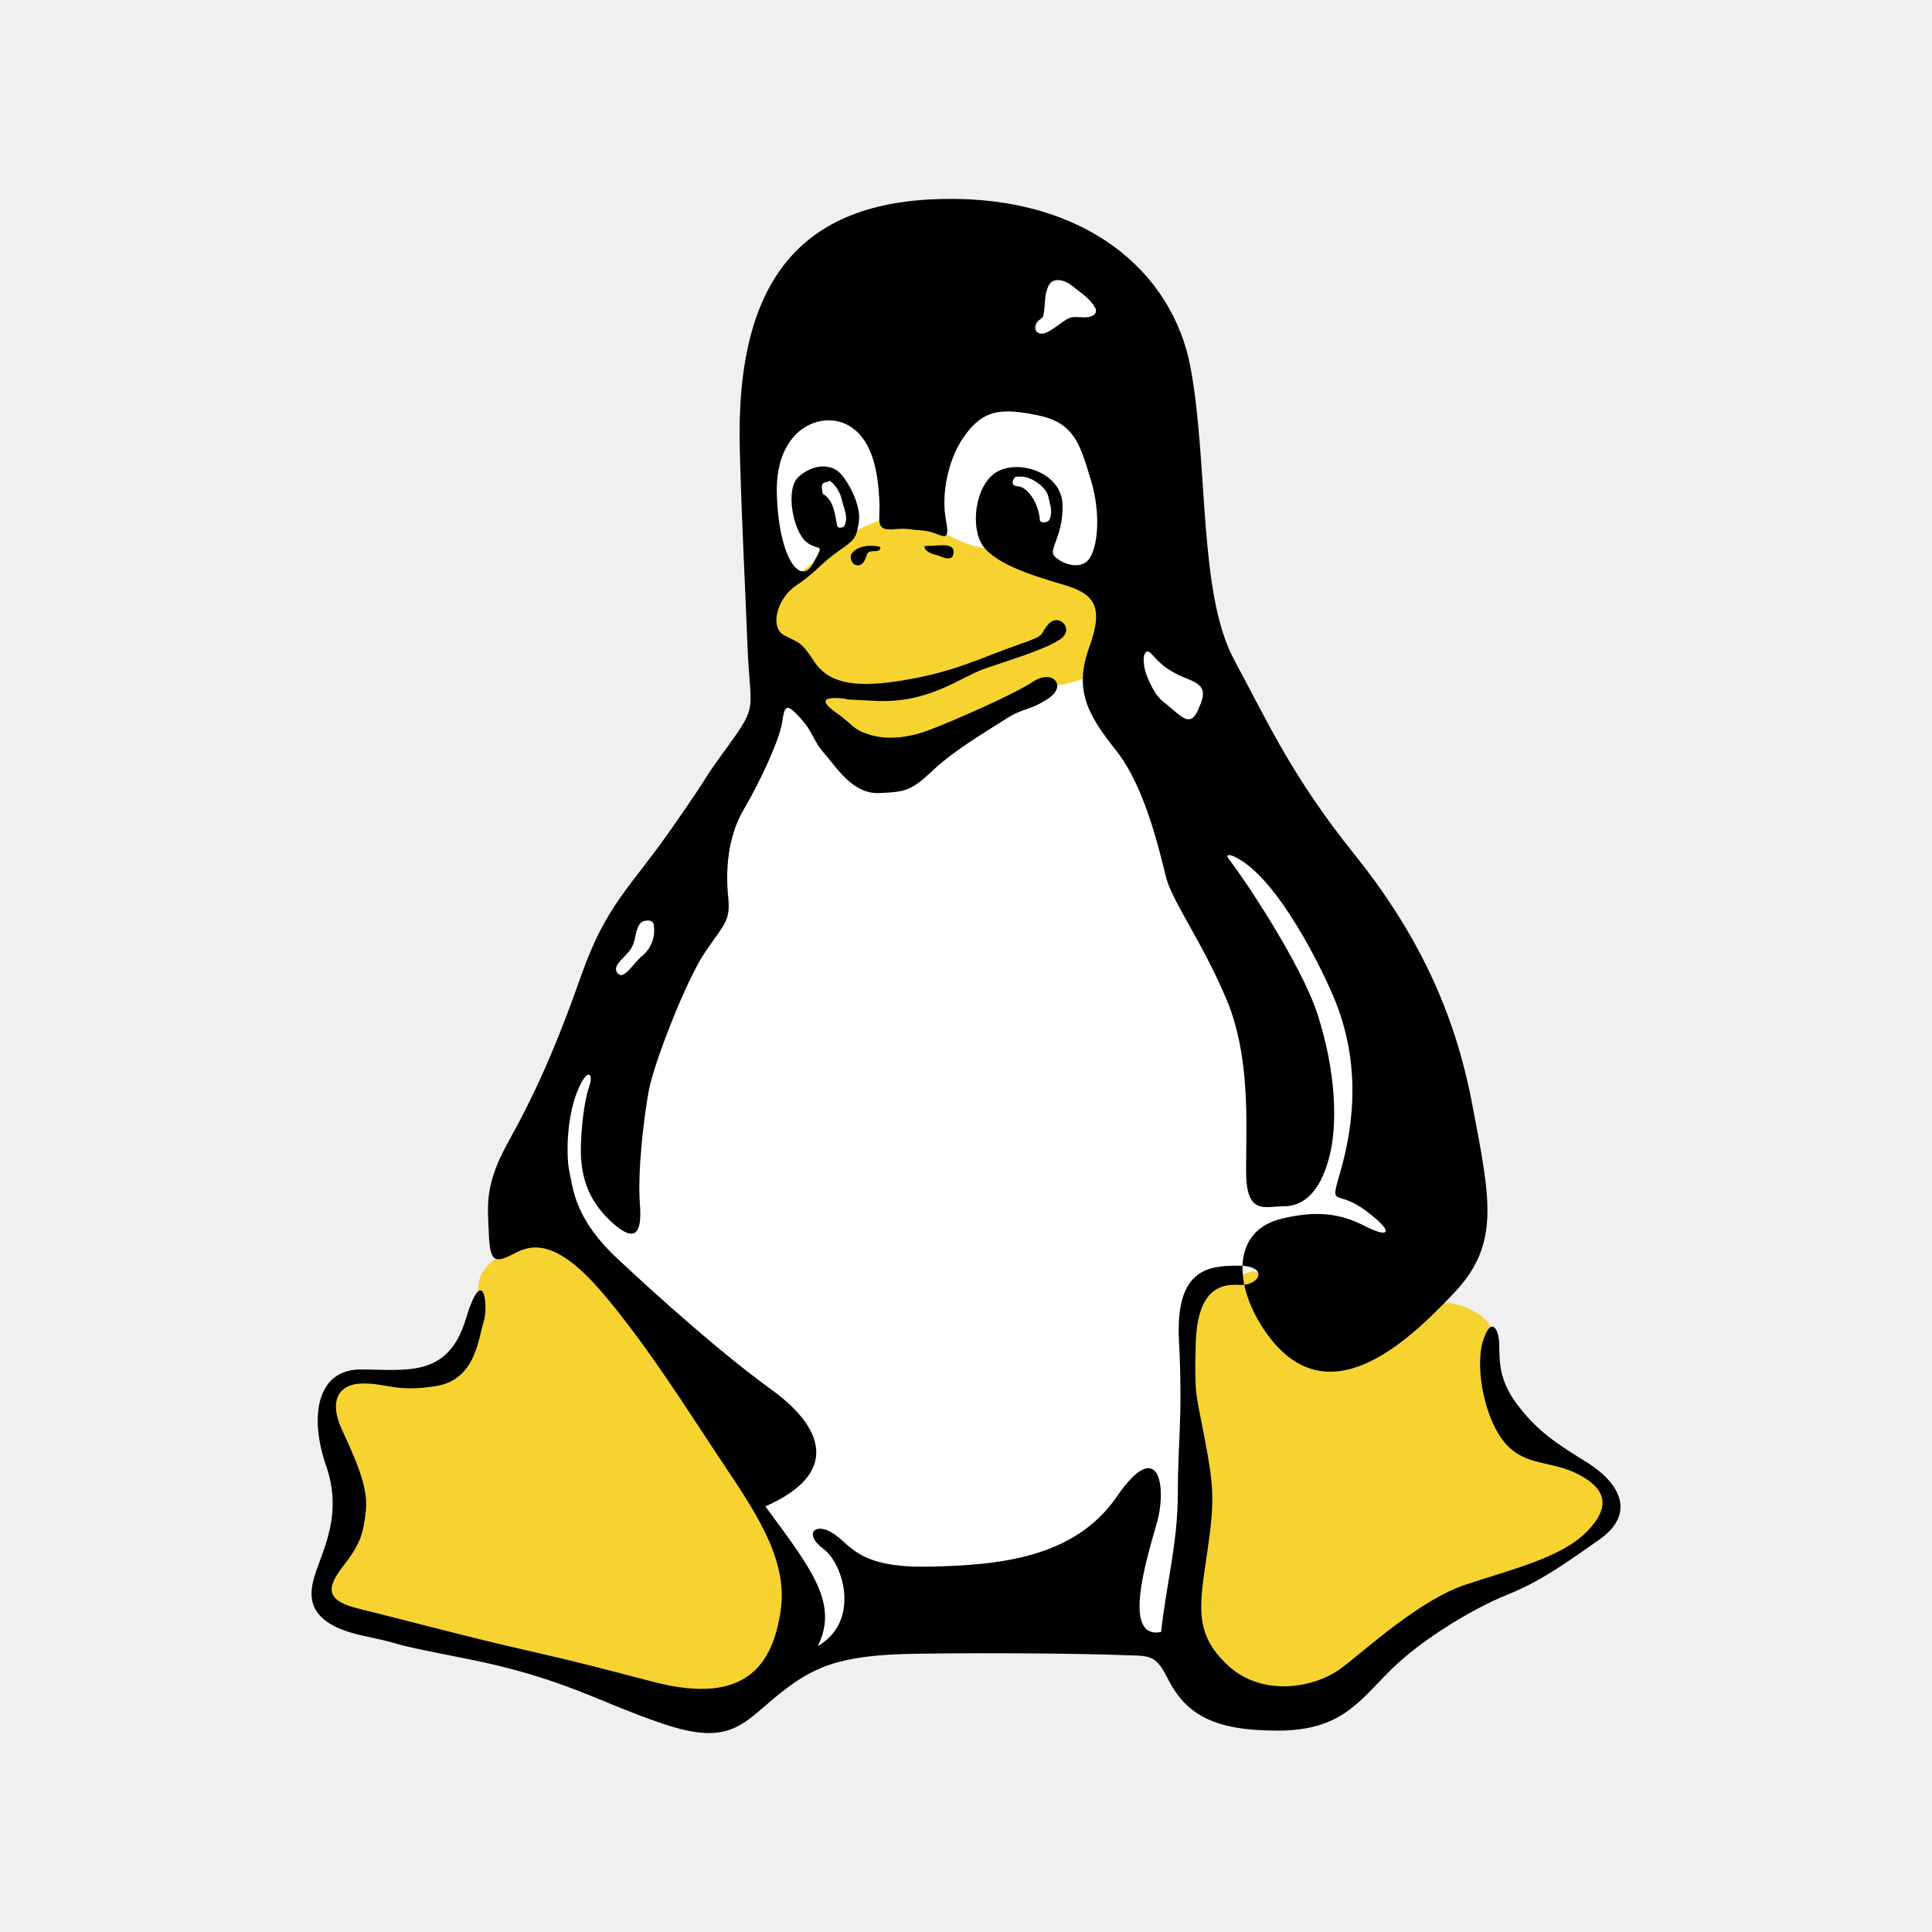
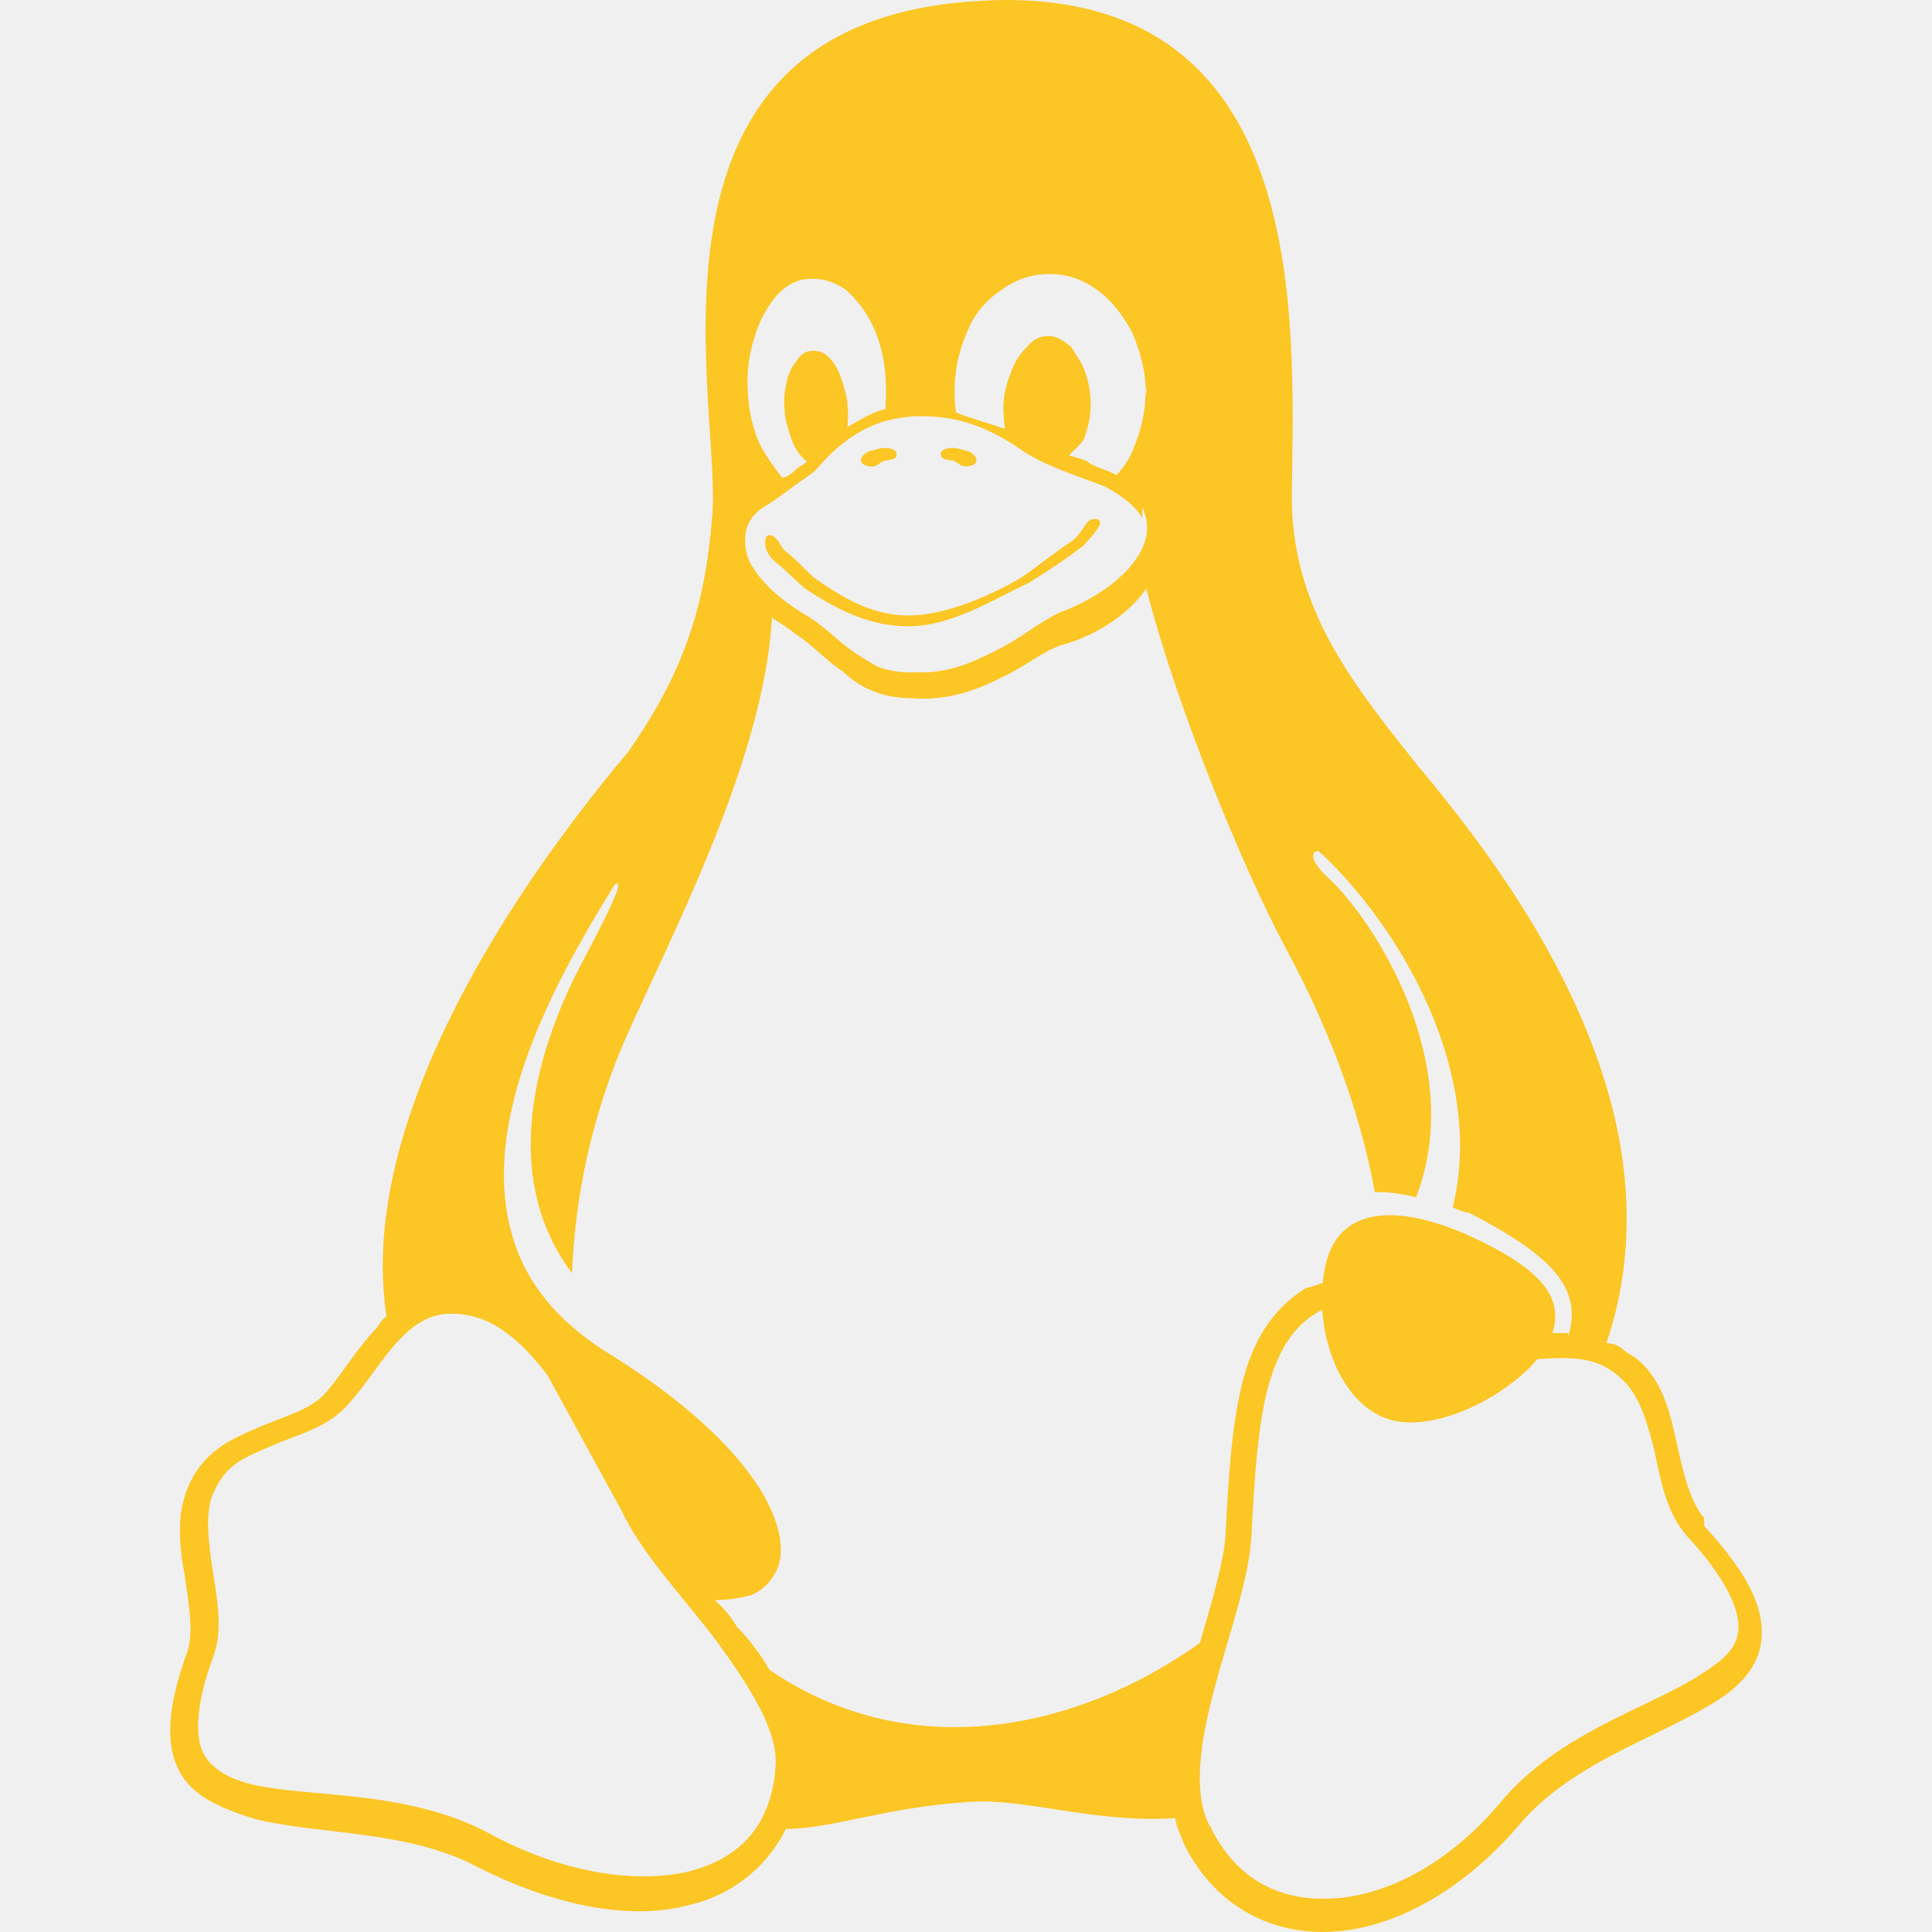
- <svg xmlns="http://www.w3.org/2000/svg" width="2500" height="2500" viewBox="0 0 192.756 192.756">
-   <g fill-rule="evenodd" clip-rule="evenodd">
-     <path fill="#fff" d="m75.988 58.383-.252-17.151 10.205-5.977 15.153-10.205 6.23-.253 6.48 6.966 3.492 23.148-4.733 8.459-19.656-.505z" />
-     <path fill="#fff" d="m55.828 107.414 5.22-14.688L71.253 80.54l5.22-10.457 2.25-3.474 37.311-5.724 7.471 11.7 20.898 50.001-7.22 8.944-18.917 31.627-4.461.989-34.596.989-24.137-26.872-3.978-22.39z" />
-     <path d="M103.598 69.346s-1.242-.253 2.232-1.01c3.492-.736 3.51-1.474 4.48-2.483.99-.99 1.496-3.24 1.496-5.724 0-2.483 1.242-9.701.988-11.68-.231-1.999-4.481-9.45-6.208-10.458-1.746-.99-21.149-2.736-21.149-2.736l-5.976 4.735-4.482 4.21 1.009 13.446s-1.261 4.23-1.009 5.956c.253 1.747 2.755 3.745 3.744 4.735.99 1.01 4.715 5.006 5.956 6.228 1.261 1.242 1.514 2.483 4.482 1.493 2.988-.99 4.734-.99 6.986-2.735 2.231-1.747 7.451-3.977 7.451-3.977z" fill="#f6d330" />
-     <path d="M92.15 48.198c.757-2 1.746-5.724 3.473-6.966 1.746-1.242 5.492-2.27 7.724-1.999 2.25.253 6.46 2.484 7.469 4.23.99 1.746.99 8.711.99 8.711l-.505 5.724-3.473-.252-7.47-2.989h-1.241s-1.242.485-4.987-1.493c-3.726-1.998-2.737-2.969-1.98-4.966zm-7.955 5.47c.117-.116.35-.271.66-.446 1.513-.834 4.811-2.056 4.811-2.056s3.22-8.188.485-11.429c-2.716-3.24-8.691-2.735-8.691-2.735s-6.46 3.726-6.228 5.22c.252 1.494.504 6.712.756 7.45.234.757 1.242 8.712 1.242 8.712l2.232-.99 3.24-2.483s.755-.486 1.493-1.242z" fill="#fff" />
-     <path d="m131.713 128.814 3.608.272c.524.04 1.047.057 1.572.077 2.677.097 5.026.505 7.529.816 1.65.195 4.385 1.242 4.58 3.318.27 3.066-.622 6.441 1.977 7.703 2.659 1.805 8.595 5.976 8.595 5.976l1.747 3.22-5.218 4.735-25.632 15.425-11.68-3.977v-9.45l.485-12.688-1.242-11.448 1.98-4.482 4.985-1.495zm-74.118-5.588c-.253-.233-4.793 1.107-5.084 1.165-2.114.31-4.792 1.765-4.792 4.075 0 1.183-.096 2.406-.64 3.473-.427.834-1.397 2.095-1.378 2.367-.33.912-.93 2.192-1.765 2.736-.97.097-5.278.486-5.278.486h-3.745l-2.231 2.715 1.746 7.238-.505 5.705-1.727 6.48 4.21 2.231 31.86 8.46 7.217-2.232 3.725-9.216-.757-3.473-3.472-6.966s-15.134-21.984-17.384-25.244z" fill="#f6d330" />
-     <path d="M73.815 45.131c-.524-17.364 6.248-25.03 20.314-25.281 14.048-.272 22.856 7.14 24.66 16.861 1.785 9.701.758 22.487 4.347 29.124 3.57 6.654 5.86 11.757 12.01 19.421 6.131 7.664 9.953 15.464 11.74 24.932 1.802 9.45 2.813 13.912-1.787 18.781-4.597 4.85-12.766 12.767-18.898 3.823-3.084-4.482-3.414-10.05 1.787-11.233 3.317-.777 5.703-.525 8.168.756 2.484 1.28 3.066.678.097-1.533-2.99-2.212-3.59-.175-2.562-3.745 1.03-3.571 2.368-9.993-.426-17.055-1.3-3.26-5.704-12.185-9.838-14.378-.369-.213-1.454-.659-.717.253 1.106 1.378 7.062 10.147 8.75 15.366 1.805 5.608 2.056 10.964 1.126 14.358-.93 3.415-2.561 4.773-4.52 4.773-1.96 0-3.745.931-3.745-3.57 0-4.52.466-11.331-1.96-17.094-2.425-5.743-5.375-9.701-6.014-12.127-.621-2.425-2.038-8.944-4.967-12.65-2.95-3.706-4.23-6.131-2.698-10.36 1.533-4.21.387-5.356-2.677-6.248-3.066-.892-7.16-2.173-8.169-4.23-1.028-2.037-.387-6.13 1.902-7.14 2.308-1.028 6.13.369 6.267 3.319.136 2.93-1.281 4.462-.891 5.102.387.64 2.424 1.67 3.453.525 1.008-1.165 1.281-4.735.252-8.053-1.03-3.318-1.533-5.627-5.24-6.384-3.705-.776-5.373-.524-7.159 1.785-1.785 2.29-2.56 5.995-2.037 8.693.504 2.677-.524 1.144-2.309 1.008-1.785-.117-1.28-.252-3.065-.117-1.786.117-1.145-1.028-1.281-2.949-.117-1.92-.369-5.878-3.066-7.411-2.678-1.533-7.276.253-7.16 6.656.136 6.383 2.309 9.448 3.59 7.14 1.28-2.29.64-1.145-.64-2.174-1.28-1.008-2.173-5.238-.776-6.5 1.416-1.28 3.066-1.28 3.977-.523.893.776 2.29 3.338 2.038 4.986-.253 1.669-.389 1.786-2.038 2.95-1.668 1.144-2.308 2.172-4.229 3.433-1.921 1.28-2.677 4.23-1.144 4.987 1.533.776 1.669.64 2.93 2.562 1.28 1.92 3.453 2.813 8.827 1.92 5.356-.892 7.567-2.172 11.623-3.59 2.95-1.009 1.92-.892 2.95-2.036 1.008-1.145 2.677.504 1.144 1.533-1.533 1.028-4.988 2.037-7.547 2.93-2.543.911-5.492 3.453-10.847 3.2-5.374-.252-1.669-.135-3.337-.252-1.65-.136-2.426.117-.64 1.397 1.804 1.281 1.668 1.669 3.201 2.173 1.533.524 3.57.524 6.015-.368 2.425-.912 8.557-3.59 10.478-4.87 1.902-1.28 3.434.388 1.533 1.668-1.92 1.28-2.445.893-4.23 2.037-1.785 1.165-5.103 3.066-7.276 5.122-2.173 2.037-2.677 2.173-5.375 2.29-2.677.136-4.346-2.677-5.49-3.958-1.145-1.28-1.03-2.037-2.426-3.57-1.397-1.533-1.533-1.165-1.786.504-.252 1.669-2.173 5.879-3.841 8.693-1.65 2.813-1.786 6.267-1.533 8.692.252 2.426-.388 2.677-2.289 5.49-1.921 2.814-5.123 11.118-5.627 13.796-.505 2.677-1.144 8.187-.893 11.37.253 3.201-.64 3.841-2.949 1.668-2.29-2.173-3.066-4.598-2.93-7.8.117-2.735.486-4.656.835-5.665.35-1.008.02-1.707-.718-.465-1.572 2.716-1.65 7.412-1.26 9.08.368 1.65.504 4.599 4.714 8.556 4.23 3.958 10.36 9.45 15.464 13.155 5.122 3.706 6.908 8.305-.64 11.623 4.735 6.403 7.295 9.72 5.239 13.93 4.23-2.425 2.6-8.148.563-9.682-2.058-1.533-.816-2.715.97-1.55 1.785 1.143 2.425 3.433 9.468 3.316 7.023-.135 14.59-.833 18.822-6.984 4.21-6.132 5.025-.97 3.996 2.62-1.009 3.57-3.532 11.64.426 10.884.506-4.735 1.67-8.828 1.67-13.931 0-5.123.504-7.587.117-14.998-.39-7.14 2.696-7.626 5.878-7.626 3.202 0 2.172 2.056.136 1.92-2.056-.135-4.212.641-4.346 5.88-.136 5.239 0 4.734.891 9.45.893 4.734 1.03 6.13.254 11.37-.757 5.239-1.398 8.05 2.056 11.253 3.434 3.202 8.672 2.29 11.37.252 2.677-2.037 7.78-6.77 12.378-8.304 4.619-1.533 9.47-2.677 12.03-5.239 2.542-2.56 1.901-4.346-.777-5.744-2.677-1.416-5.24-.776-7.275-3.065-2.058-2.309-3.067-7.413-2.31-10.109.776-2.677 1.669-1.533 1.669.389 0 1.92.117 3.705 2.038 6.13 1.92 2.425 3.705 3.59 6.771 5.491 3.066 1.921 4.986 4.987 1.144 7.683-3.822 2.678-5.996 4.211-9.197 5.491-3.183 1.282-8.42 4.346-11.624 7.53-3.201 3.201-4.986 6.014-11.252 6.014-6.248 0-9.12-1.514-10.981-5.24-1.281-2.56-1.922-2.171-4.851-2.307-2.95-.117-12.787-.253-20.45-.117-7.665.117-10.225 1.397-13.68 4.21-3.433 2.813-4.714 4.987-11.233 2.813s-9.973-4.598-19.674-6.519c-9.721-1.92-4.482-1.028-10.362-2.309-5.878-1.26-5.49-4.075-4.714-6.382.757-2.29 2.677-5.88 1.009-10.594-1.65-4.736-1.009-9.586 3.453-9.586 4.482 0 8.693.893 10.477-4.987 1.785-5.878 2.309-1.28 1.785.253-.504 1.533-.756 5.743-4.715 6.384-3.958.64-4.85-.253-7.295-.253-2.425 0-3.434 1.669-2.173 4.482 1.28 2.812 2.696 5.743 2.444 8.168-.271 2.425-.524 3.319-2.308 5.627-1.786 2.29-1.533 3.454 1.668 4.21 3.182.777 8.945 2.31 14.3 3.59 5.374 1.26 5.763 1.26 15.075 3.706 9.333 2.425 11.895-1.921 12.651-7.16.776-5.24-2.813-10.225-6.13-15.212-3.319-4.987-6.89-10.727-11.237-15.967-4.346-5.238-6.908-5.627-9.08-4.481-2.174 1.164-2.562.911-2.679-2.037-.136-2.93-.388-4.85 2.037-9.197 2.426-4.346 4.599-9.081 7.16-16.357 2.56-7.276 4.85-8.692 9.197-14.959 4.347-6.247 2.426-3.823 5.491-8.033 3.066-4.229 2.173-3.454 1.921-10.108-.252-6.637-.504-10.478-.756-19.171zM61.61 97.091c.66.796 1.592-1.086 2.562-1.804a3.326 3.326 0 0 0 1.048-3.046c-.097-.601-1.068-.408-1.262-.194-.6.6-.465 1.572-.892 2.406-.485 1.008-2.115 1.824-1.456 2.638zm54.93-26.698c1.377 1.164 2.23 2.174 2.987.447.777-1.727.777-2.426-1.086-3.124-1.843-.719-2.677-1.475-3.512-2.426-.833-.97-1.124.68-.446 2.29.834 1.98 1.319 2.212 2.056 2.813zM87.745 54.54c-.951-.194-2.096-.116-2.737.64-.252.253-.135.97.31 1.165.582.252.97-.33 1.087-.776.059-.194.136-.446.33-.504.253-.136.621-.02.893-.136.311-.117.194-.389.117-.389zm4.52.175c.39.582 1.088.582 1.67.835.31.136.95.33 1.144-.117.447-1.416-1.475-.97-2.367-.97-.194 0-.64-.058-.446.252zm9.315-6.19c.873.04 2.057 1.592 2.172 3.396.019.272.757.252.912-.019.409-.717.118-1.513-.076-2.367-.157-.698-.99-1.416-1.69-1.727-.465-.233-.95-.31-1.571-.233-.155.078-.698.892.253.95zm-19.034-.445c-.797.057-.505.678-.466 1.183 1.106.62 1.202 2.017 1.435 3.124.019.426.66.233.717.097.486-.893-.116-1.901-.329-2.949-.194-.543-.562-1.164-1.067-1.533-.077-.077-.214.078-.29.078zm24.407-19.578c-.796-.64-2.038-.892-2.405.155-.388.893-.234 1.805-.448 2.775 0 .31-.388.388-.6.679-.311.368-.234.834-.079.97.739.757 2.096-.738 3.086-1.261.737-.466 1.803.136 2.62-.388.232-.155.309-.524.076-.815-.523-.912-1.435-1.435-2.25-2.115z" />
-     <path d="M129.965 130.095c.118-.524.388-1.552.893-1.707.175-.058.33.02.388.195.116.329-.234 2.212-.097 2.638.155.446.678.388 1.048.272.872-.292 1.378-1.32 1.338-1.416 0-.04-.02-.04-.057-.04-.136.04-.254.525-.641.64-.252.078-.446.04-.524-.212-.077-.272.253-2.213.096-2.66-.134-.445-.582-.562-1.008-.426-.951.31-1.358 1.765-1.61 2.62h-.02l.136-2-1.183.39-.058 4.132 1.106-.37c.02-.717.058-1.532.193-2.056zm5.124.446c.95-.31 1.376-1.435 1.337-1.572-.018-.038-.038-.058-.077-.058-.078.04-.251.68-.796.853-.233.079-.446.02-.503-.135-.078-.233-.02-.64-.02-.99l.04-1.863 1.298-.426-.018-.447-1.3.426.058-1.765-1.163.66-.06 3.939c0 .426-.037.795.04.99.154.505.678.563 1.164.388z" />
-   </g>
+ <svg xmlns="http://www.w3.org/2000/svg" fill="#FCC624" role="img" viewBox="0 0 24 24">
+   <path d="M12.504 0c-.155 0-.315.008-.48.021-4.226.333-3.105 4.807-3.17 6.298-.076 1.092-.3 1.953-1.05 3.02-.885 1.051-2.127 2.75-2.716 4.521-.278.832-.41 1.684-.287 2.489a.424.424 0 00-.11.135c-.26.268-.45.6-.663.839-.199.199-.485.267-.797.4-.313.136-.658.269-.864.68-.09.189-.136.394-.132.602 0 .199.027.4.055.536.058.399.116.728.04.97-.249.68-.28 1.145-.106 1.484.174.334.535.47.94.601.81.2 1.91.135 2.774.6.926.466 1.866.67 2.616.47.526-.116.97-.464 1.208-.946.587-.003 1.23-.269 2.26-.334.699-.058 1.574.267 2.577.2.025.134.063.198.114.333l.003.003c.391.778 1.113 1.132 1.884 1.071.771-.06 1.592-.536 2.257-1.306.631-.765 1.683-1.084 2.378-1.503.348-.199.629-.469.649-.853.023-.4-.2-.811-.714-1.376v-.097l-.003-.003c-.17-.2-.25-.535-.338-.926-.085-.401-.182-.786-.492-1.046h-.003c-.059-.054-.123-.067-.188-.135a.357.357 0 00-.19-.064c.431-1.278.264-2.55-.173-3.694-.533-1.41-1.465-2.638-2.175-3.483-.796-1.005-1.576-1.957-1.56-3.368.026-2.152.236-6.133-3.544-6.139zm.529 3.405h.013c.213 0 .396.062.584.198.19.135.33.332.438.533.105.259.158.459.166.724 0-.02.006-.04.006-.06v.105a.086.086 0 01-.004-.021l-.004-.024a1.807 1.807 0 01-.15.706.953.953 0 01-.213.335.71.71 0 00-.088-.042c-.104-.045-.198-.064-.284-.133a1.312 1.312 0 00-.22-.066c.05-.06.146-.133.183-.198.053-.128.082-.264.088-.402v-.02a1.21 1.21 0 00-.061-.4c-.045-.134-.101-.2-.183-.333-.084-.066-.167-.132-.267-.132h-.016c-.093 0-.176.03-.262.132a.8.8 0 00-.205.334 1.18 1.18 0 00-.09.4v.019c.002.089.008.179.02.267-.193-.067-.438-.135-.607-.202a1.635 1.635 0 01-.018-.2v-.02a1.772 1.772 0 01.15-.768c.082-.22.232-.406.43-.533a.985.985 0 01.594-.2zm-2.962.059h.036c.142 0 .27.048.399.135.146.129.264.288.344.465.09.199.14.4.153.667v.004c.007.134.006.2-.002.266v.08c-.03.007-.056.018-.083.024-.152.055-.274.135-.393.2.012-.09.013-.18.003-.267v-.015c-.012-.133-.04-.2-.082-.333a.613.613 0 00-.166-.267.248.248 0 00-.183-.064h-.021c-.071.006-.13.04-.186.132a.552.552 0 00-.12.27.944.944 0 00-.023.33v.015c.012.135.037.2.08.334.046.134.098.2.166.268.01.009.02.018.034.024-.07.057-.117.07-.176.136a.304.304 0 01-.131.068 2.62 2.62 0 01-.275-.402 1.772 1.772 0 01-.155-.667 1.759 1.759 0 01.08-.668 1.43 1.43 0 01.283-.535c.128-.133.26-.2.418-.2zm1.37 1.706c.332 0 .733.065 1.216.399.293.2.523.269 1.052.468h.003c.255.136.405.266.478.399v-.131a.571.571 0 01.016.47c-.123.31-.516.643-1.063.842v.002c-.268.135-.501.333-.775.465-.276.135-.588.292-1.012.267a1.139 1.139 0 01-.448-.067 3.566 3.566 0 01-.322-.198c-.195-.135-.363-.332-.612-.465v-.005h-.005c-.4-.246-.616-.512-.686-.71-.07-.268-.005-.47.193-.6.224-.135.38-.271.483-.336.104-.074.143-.102.176-.131h.002v-.003c.169-.202.436-.47.839-.601.139-.036.294-.065.466-.065zm2.8 2.142c.358 1.417 1.196 3.475 1.735 4.473.286.534.855 1.659 1.102 3.024.156-.005.33.018.513.064.646-1.671-.546-3.467-1.089-3.966-.22-.2-.232-.335-.123-.335.59.534 1.365 1.572 1.646 2.757.13.535.16 1.104.021 1.67.067.028.135.06.205.067 1.032.534 1.413.938 1.23 1.537v-.043c-.06-.003-.12 0-.18 0h-.016c.151-.467-.182-.825-1.065-1.224-.915-.4-1.646-.336-1.77.465-.008.043-.013.066-.018.135-.068.023-.139.053-.209.064-.43.268-.662.669-.793 1.187-.13.533-.17 1.156-.205 1.869v.003c-.02.334-.17.838-.319 1.35-1.5 1.072-3.58 1.538-5.348.334a2.645 2.645 0 00-.402-.533 1.45 1.45 0 00-.275-.333c.182 0 .338-.03.465-.067a.615.615 0 00.314-.334c.108-.267 0-.697-.345-1.163-.345-.467-.931-.995-1.788-1.521-.63-.4-.986-.87-1.15-1.396-.165-.534-.143-1.085-.015-1.645.245-1.07.873-2.11 1.274-2.763.107-.065.037.135-.408.974-.396.751-1.14 2.497-.122 3.854a8.123 8.123 0 01.647-2.876c.564-1.278 1.743-3.504 1.836-5.268.048.036.217.135.289.202.218.133.38.333.59.465.21.201.477.335.876.335.039.003.075.006.11.006.412 0 .73-.134.997-.268.29-.134.52-.334.74-.4h.005c.467-.135.835-.402 1.044-.7zm2.185 8.958c.037.6.343 1.245.882 1.377.588.134 1.434-.333 1.791-.765l.211-.01c.315-.007.577.01.847.268l.003.003c.208.199.305.53.391.876.085.4.154.78.409 1.066.486.527.645.906.636 1.14l.003-.007v.018l-.003-.012c-.015.262-.185.396-.498.595-.63.401-1.746.712-2.457 1.57-.618.737-1.37 1.14-2.036 1.191-.664.053-1.237-.2-1.574-.898l-.005-.003c-.21-.4-.12-1.025.056-1.69.176-.668.428-1.344.463-1.897.037-.714.076-1.335.195-1.814.12-.465.308-.797.641-.984l.045-.022zm-10.814.049h.01c.053 0 .105.005.157.014.376.055.706.333 1.023.752l.91 1.664.003.003c.243.533.754 1.064 1.189 1.637.434.598.77 1.131.729 1.57v.006c-.057.744-.48 1.148-1.125 1.294-.645.135-1.52.002-2.395-.464-.968-.536-2.118-.469-2.857-.602-.369-.066-.61-.2-.723-.4-.11-.2-.113-.602.123-1.23v-.004l.002-.003c.117-.334.03-.752-.027-1.118-.055-.401-.083-.71.043-.94.16-.334.396-.4.69-.533.294-.135.64-.202.915-.47h.002v-.002c.256-.268.445-.601.668-.838.19-.201.38-.336.663-.336zm7.159-9.074c-.435.201-.945.535-1.488.535-.542 0-.97-.267-1.28-.466-.154-.134-.28-.268-.373-.335-.164-.134-.144-.333-.074-.333.109.016.129.134.199.2.096.066.215.2.36.333.292.2.68.467 1.167.467.485 0 1.053-.267 1.398-.466.195-.135.445-.334.648-.467.156-.136.149-.267.279-.267.128.016.034.134-.147.332a8.097 8.097 0 01-.69.468zm-1.082-1.583V5.64c-.006-.02.013-.042.029-.05.074-.043.18-.027.26.004.063 0 .16.067.15.135-.006.049-.085.066-.135.066-.055 0-.092-.043-.141-.068-.052-.018-.146-.008-.163-.065zm-.551 0c-.02.058-.113.049-.166.066-.047.025-.086.068-.14.068-.05 0-.13-.02-.136-.068-.01-.066.088-.133.15-.133.08-.031.184-.047.259-.005.019.009.036.03.03.05v.02h.003z" />
</svg>
